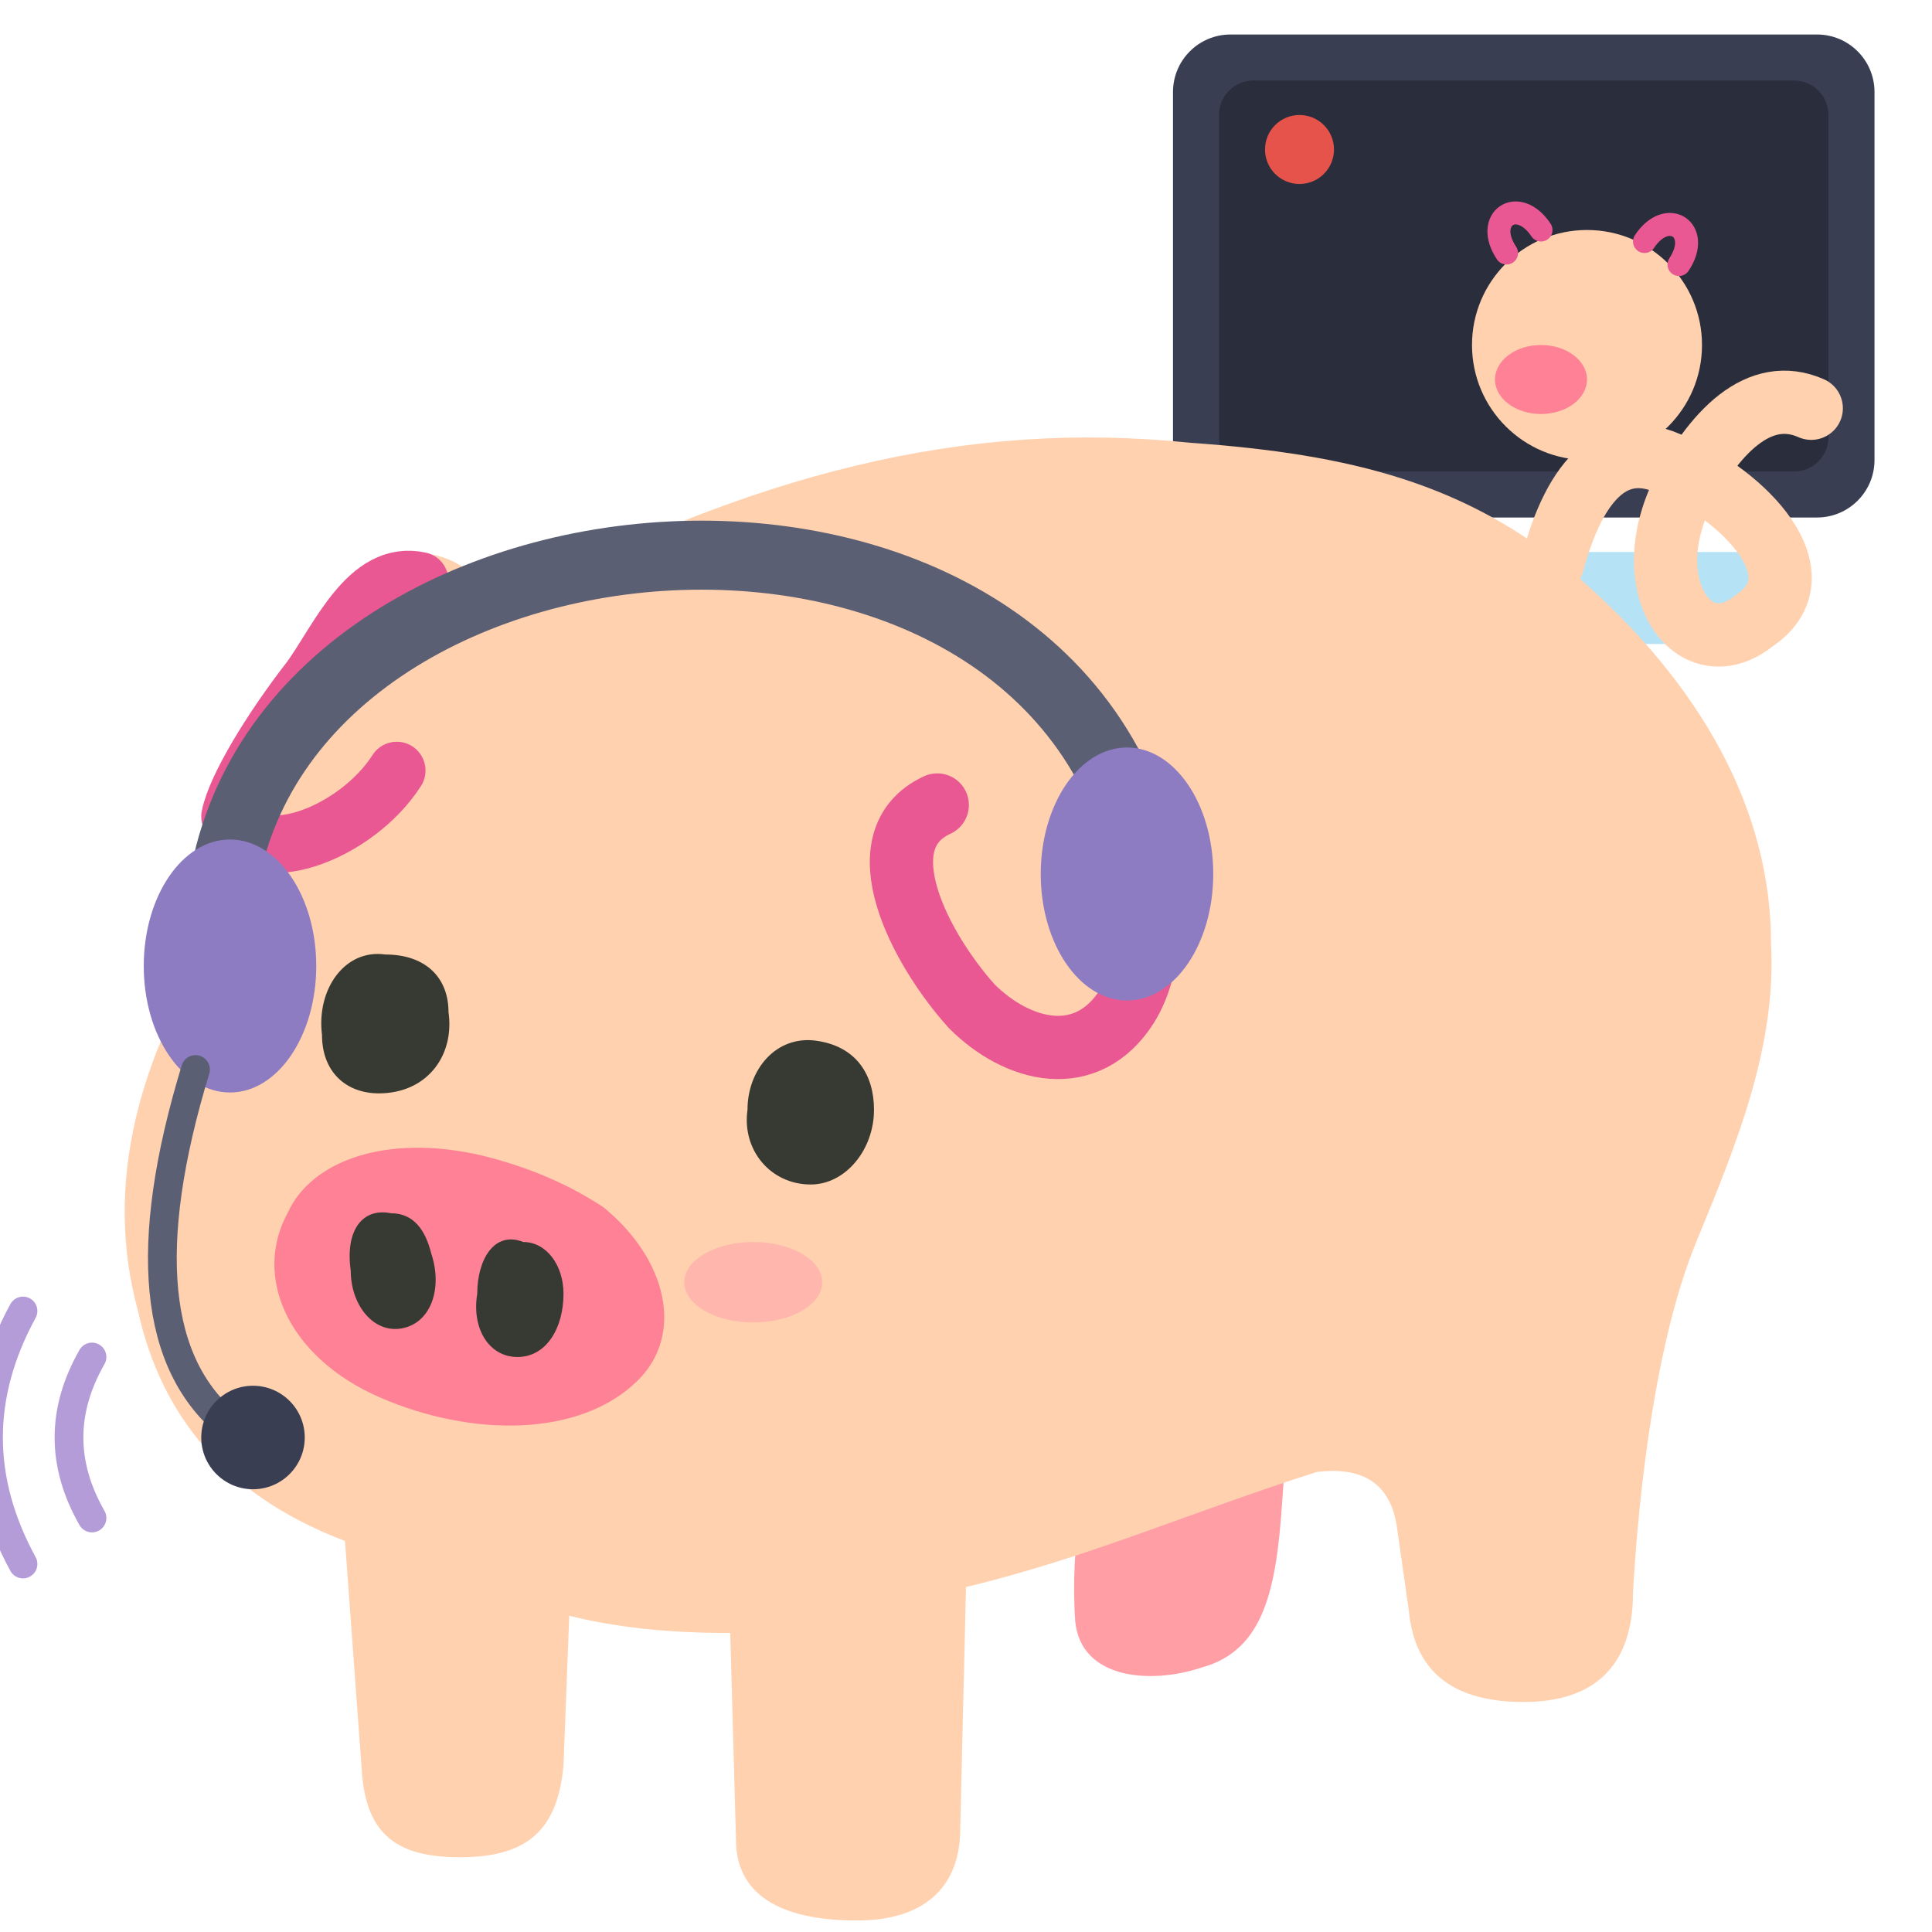
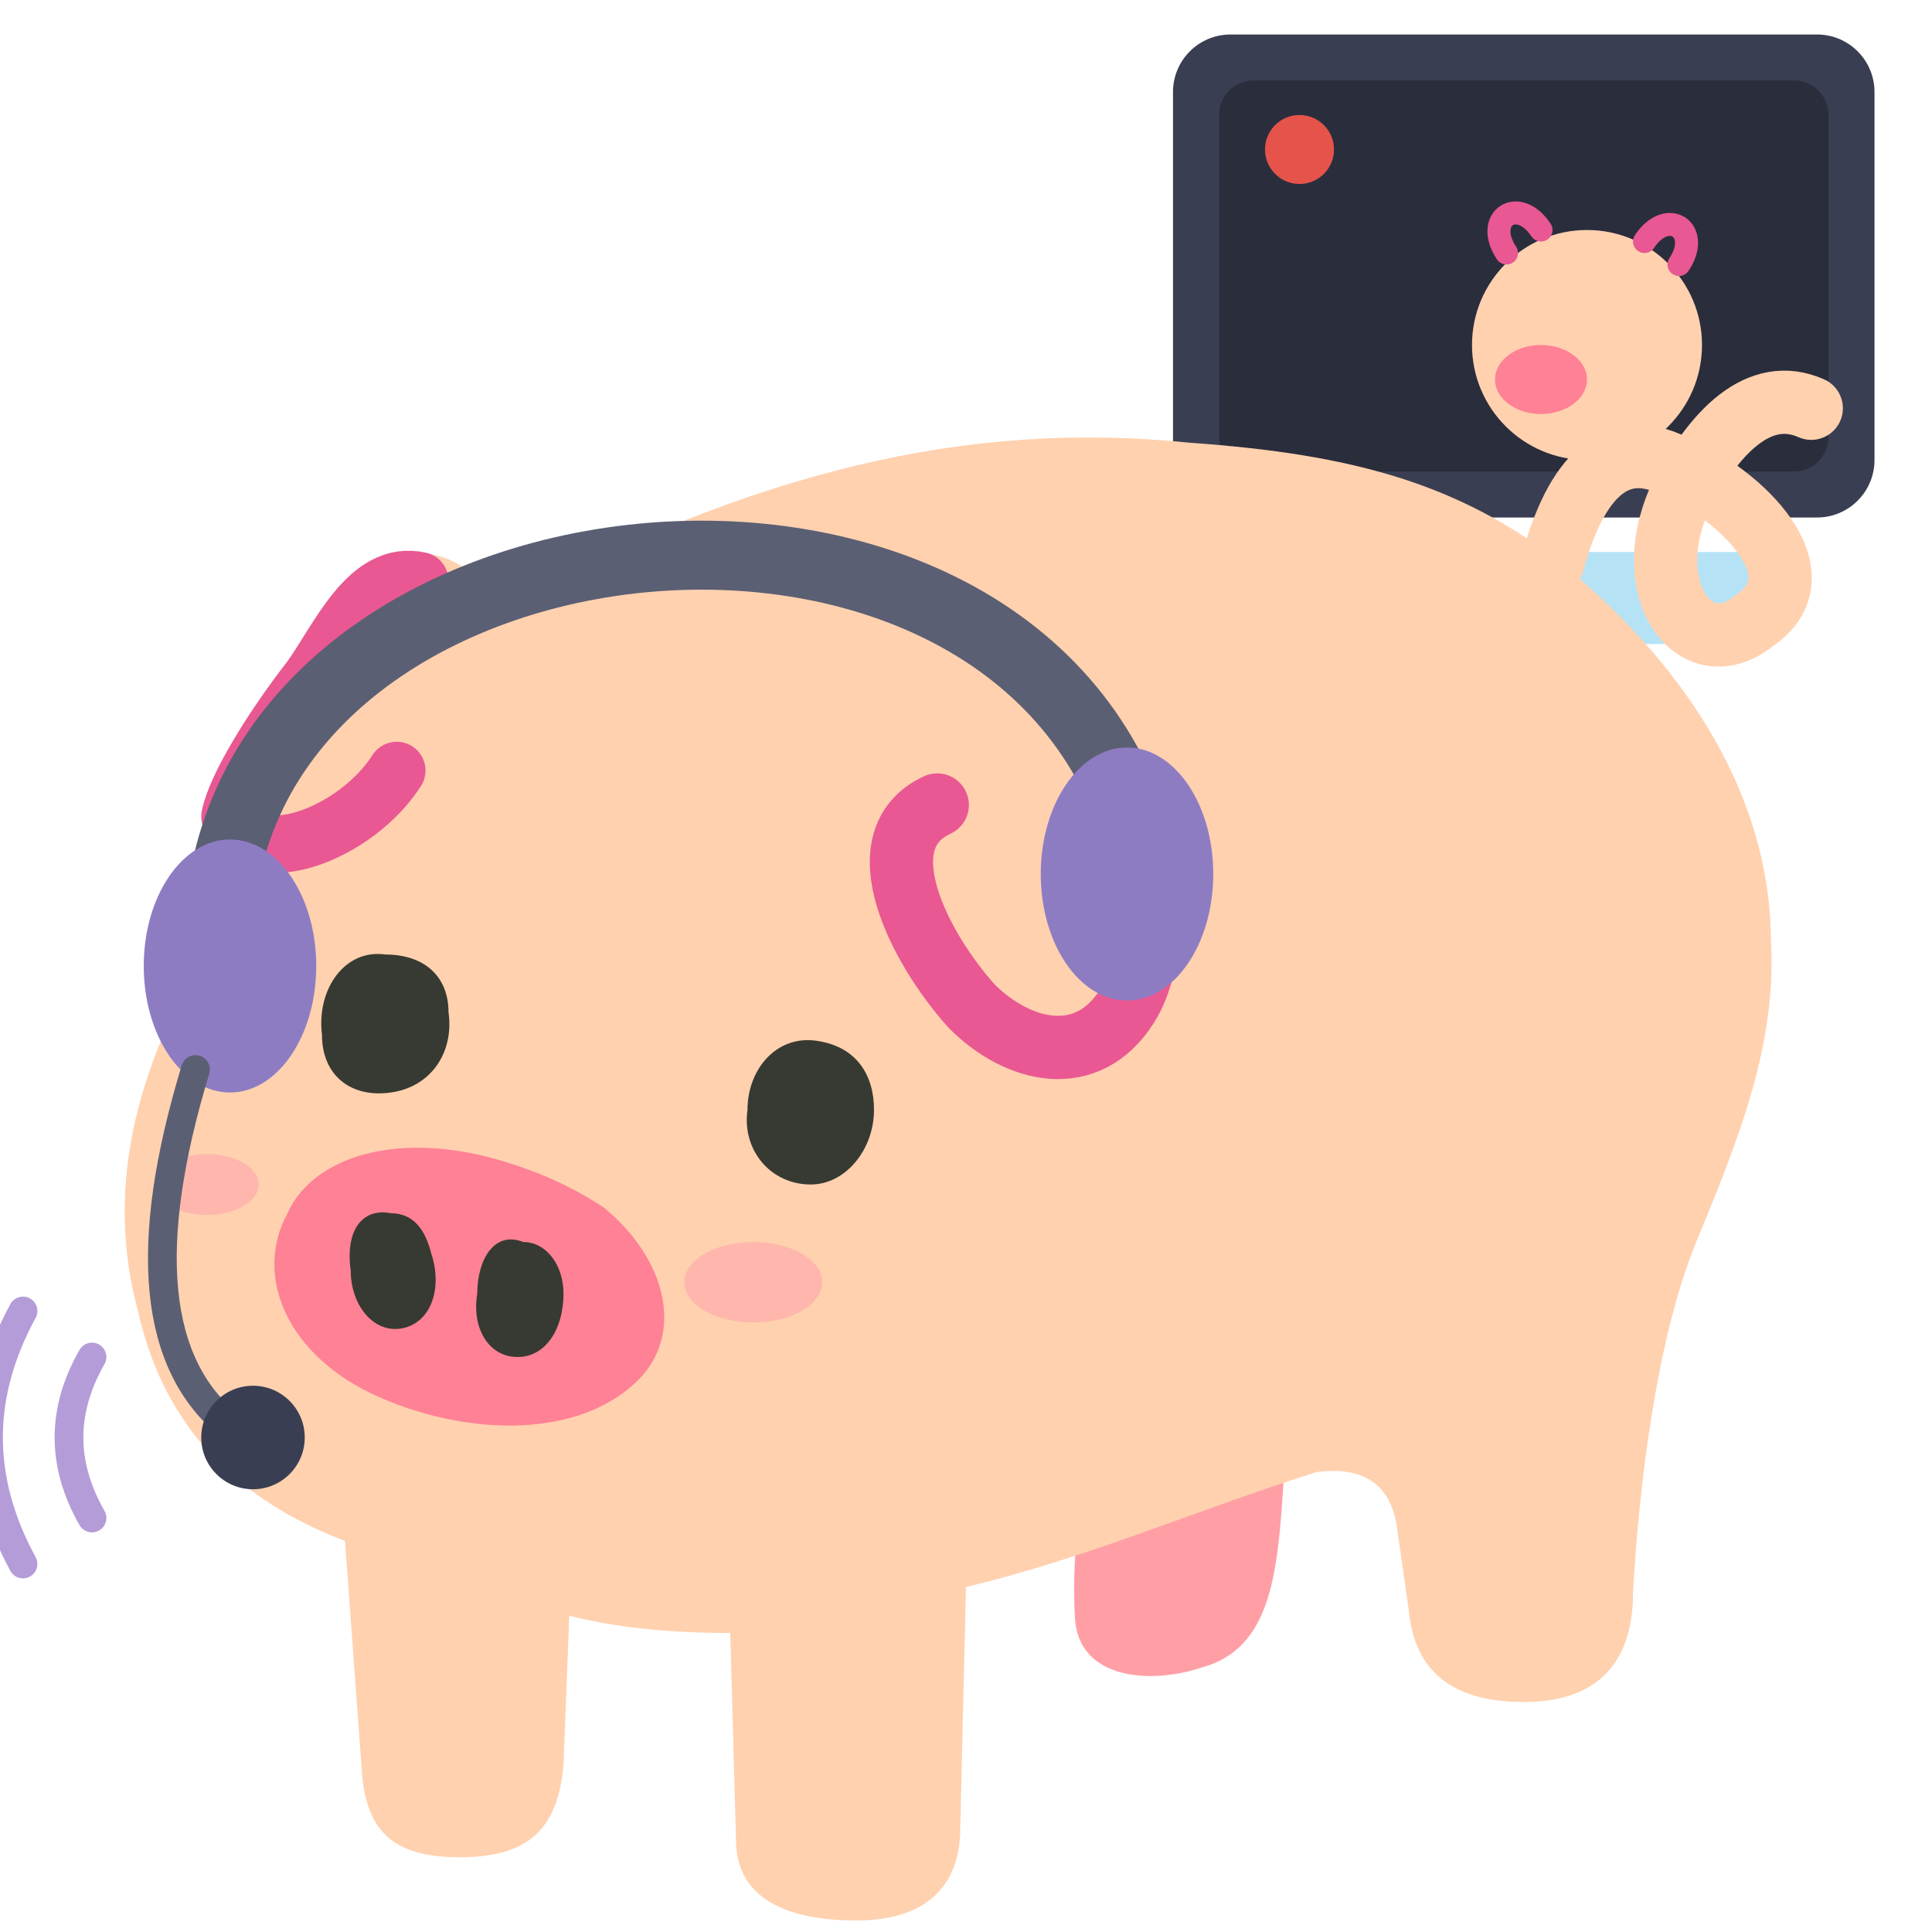
<svg xmlns="http://www.w3.org/2000/svg" viewBox="24 -36 336 336" width="128" height="128" role="img" aria-label="VTuber">
  <style>
    .eye{animation:blink 4.2s infinite;transform-box:fill-box;transform-origin:50% 50%}
    .tail{animation:wag 1.4s ease-in-out infinite;transform-origin:296px 64px}
    .ear2{animation:flick 5.2s ease-in-out infinite;transform-origin:205px 108px}
    @keyframes blink{0%,90%,100%{transform:scaleY(1)}93%{transform:scaleY(.1)}}
    @keyframes wag{50%{transform:rotate(14deg)}}
    @keyframes flick{0%,80%,100%{transform:rotate(0)}85%{transform:rotate(-12deg)}90%{transform:rotate(4deg)}}
    .bob{animation:bob .8s ease-in-out infinite;transform-origin:190px 298px}
    .snout{animation:talk .28s ease-in-out infinite;transform-box:fill-box;transform-origin:50% 50%}
    .live{animation:live 1s steps(1) infinite}
    .avatar{animation:bob .8s ease-in-out infinite;transform-box:fill-box;transform-origin:50% 100%}
    .wave{animation:wave .8s ease-out infinite}
    .chat1{animation:chat 3s linear infinite}.chat2{animation:chat 3s linear -1s infinite}.chat3{animation:chat 3s linear -2s infinite}
    @keyframes bob{0%,100%{transform:translateY(0) rotate(0)}50%{transform:translateY(-3px) rotate(-1deg)}}
    @keyframes talk{50%{transform:scale(1.06,.94)}}
    @keyframes live{50%{opacity:.2}}
    @keyframes wave{0%{opacity:0;transform:translateX(0)}40%{opacity:1}100%{opacity:0;transform:translateX(-16px)}}
    @keyframes chat{0%{opacity:0;transform:translateY(30px)}15%,80%{opacity:1}100%{opacity:0;transform:translateY(-40px)}}
    @media (prefers-reduced-motion:reduce){*{animation:none!important}}
  </style>
  <rect x="228" y="-30" width="122" height="84" rx="10" fill="#3A3E52" />
  <rect x="236" y="-22" width="106" height="68" rx="6" fill="#2A2D3C" />
  <g class="avatar">
    <circle cx="300" cy="24" r="20" fill="#FFD1AF" />
    <path d="M286 8C282 2 288-2 292 4M310 6C314 0 320 4 316 10" fill="none" stroke="#E95892" stroke-width="4" stroke-linecap="round" />
    <ellipse cx="292" cy="30" rx="8" ry="6" fill="#FF8195" />
  </g>
  <circle class="live" cx="250" cy="-10" r="6" fill="#E5534B" />
  <g class="chat1">
    <rect x="244" y="60" width="54" height="16" rx="8" fill="#FFE27A" />
  </g>
  <g class="chat2">
    <rect x="270" y="60" width="66" height="16" rx="8" fill="#B5E3F5" />
  </g>
  <g class="chat3">
    <rect x="250" y="60" width="44" height="16" rx="8" fill="#FFC2D1" />
  </g>
  <g class="bob">
    <g class="pig" stroke-linecap="round" stroke-linejoin="round">
      <path fill="#FF9FA5" d="M214 210C213 221 210 232 211 246C212 256 224 257 233 254C244 251 246 240 247 225L248 211Z" />
      <path class="tail" d="M294 62C298 47 305 40 315 45C327 50 341 64 329 72C319 80 309 67 316 51C322 39 330 31 339 35" fill="none" stroke="#FFD1AF" stroke-width="11" />
      <path fill="#FFD1AF" d="M110 70C155 46 192 37 231 41C259 43 279 48 298 64C320 83 332 105 332 128C333 146 326 163 319 180C312 197 309 223 308 241C308 254 301 260 289 260C277 260 270 255 269 244L267 230C266 222 261 219 253 220C231 227 213 235 192 240L191 282C191 292 185 298 173 298C159 298 152 293 152 284L151 248C140 248 131 247 123 245L122 271C121 282 116 287 104 287C93 287 88 283 87 273L84 232C63 224 52 210 48 192C42 170 48 148 62 126C69 115 75 106 80 94C87 79 96 68 110 70Z" />
      <path fill="#FFD1AF" d="M63 107C64 97 75 81 84 68C90 58 102 58 108 66L115 87L90 113Z" />
      <path class="ear1" d="M97 65C88 63 83 75 78 82C71 91 65 101 64 106C68 116 86 109 93 98" fill="none" stroke="#E95892" stroke-width="10" />
      <path class="ear2" d="M187 104C174 110 184 129 193 139C201 147 213 150 220 139C225 131 224 119 222 112" fill="none" stroke="#E95892" stroke-width="11" />
      <path class="eye" fill="#373A32" d="M91 130C84 129 79 136 80 144C80 151 85 155 92 154C99 153 103 147 102 140C102 134 98 130 91 130Z" />
      <path class="eye" fill="#373A32" d="M166 145C159 144 154 150 154 157C153 164 158 170 165 170C171 170 176 164 176 157C176 151 173 146 166 145Z" />
      <g class="snout">
        <path fill="#FF8195" d="M108 165C91 161 78 166 74 175C68 186 74 200 90 207C106 214 125 214 135 204C143 196 140 183 129 174C123 170 116 167 108 165Z" />
        <path fill="#373A32" d="M92 175C87 174 84 178 85 185C85 191 89 196 94 195C99 194 101 188 99 182C98 178 96 175 92 175Z" />
        <path fill="#373A32" d="M115 180C110 178 107 183 107 189C106 195 109 200 114 200C119 200 122 195 122 189C122 184 119 180 115 180Z" />
      </g>
      <ellipse class="blush" cx="155" cy="187" rx="12" ry="7" fill="#FFAFAC" opacity=".75" />
+       <ellipse class="blush" cx="60" cy="170" rx="9" ry="5.3" fill="#FFAFAC" opacity=".75" />
      <path d="M62 128C62 50 200 34 222 110" fill="none" stroke="#5B5F73" stroke-width="12" stroke-linecap="round" />
      <ellipse cx="64" cy="132" rx="15" ry="22" fill="#8E7CC3" />
      <ellipse cx="220" cy="116" rx="15" ry="22" fill="#8E7CC3" />
      <path d="M58 150Q44 196 64 212" fill="none" stroke="#5B5F73" stroke-width="5" stroke-linecap="round" />
      <circle cx="68" cy="214" r="9" fill="#3A3E52" />
    </g>
  </g>
  <path class="wave" d="M40 200q-8 14 0 28M28 192q-12 22 0 44" fill="none" stroke="#B49CD8" stroke-width="5" stroke-linecap="round" />
</svg>
